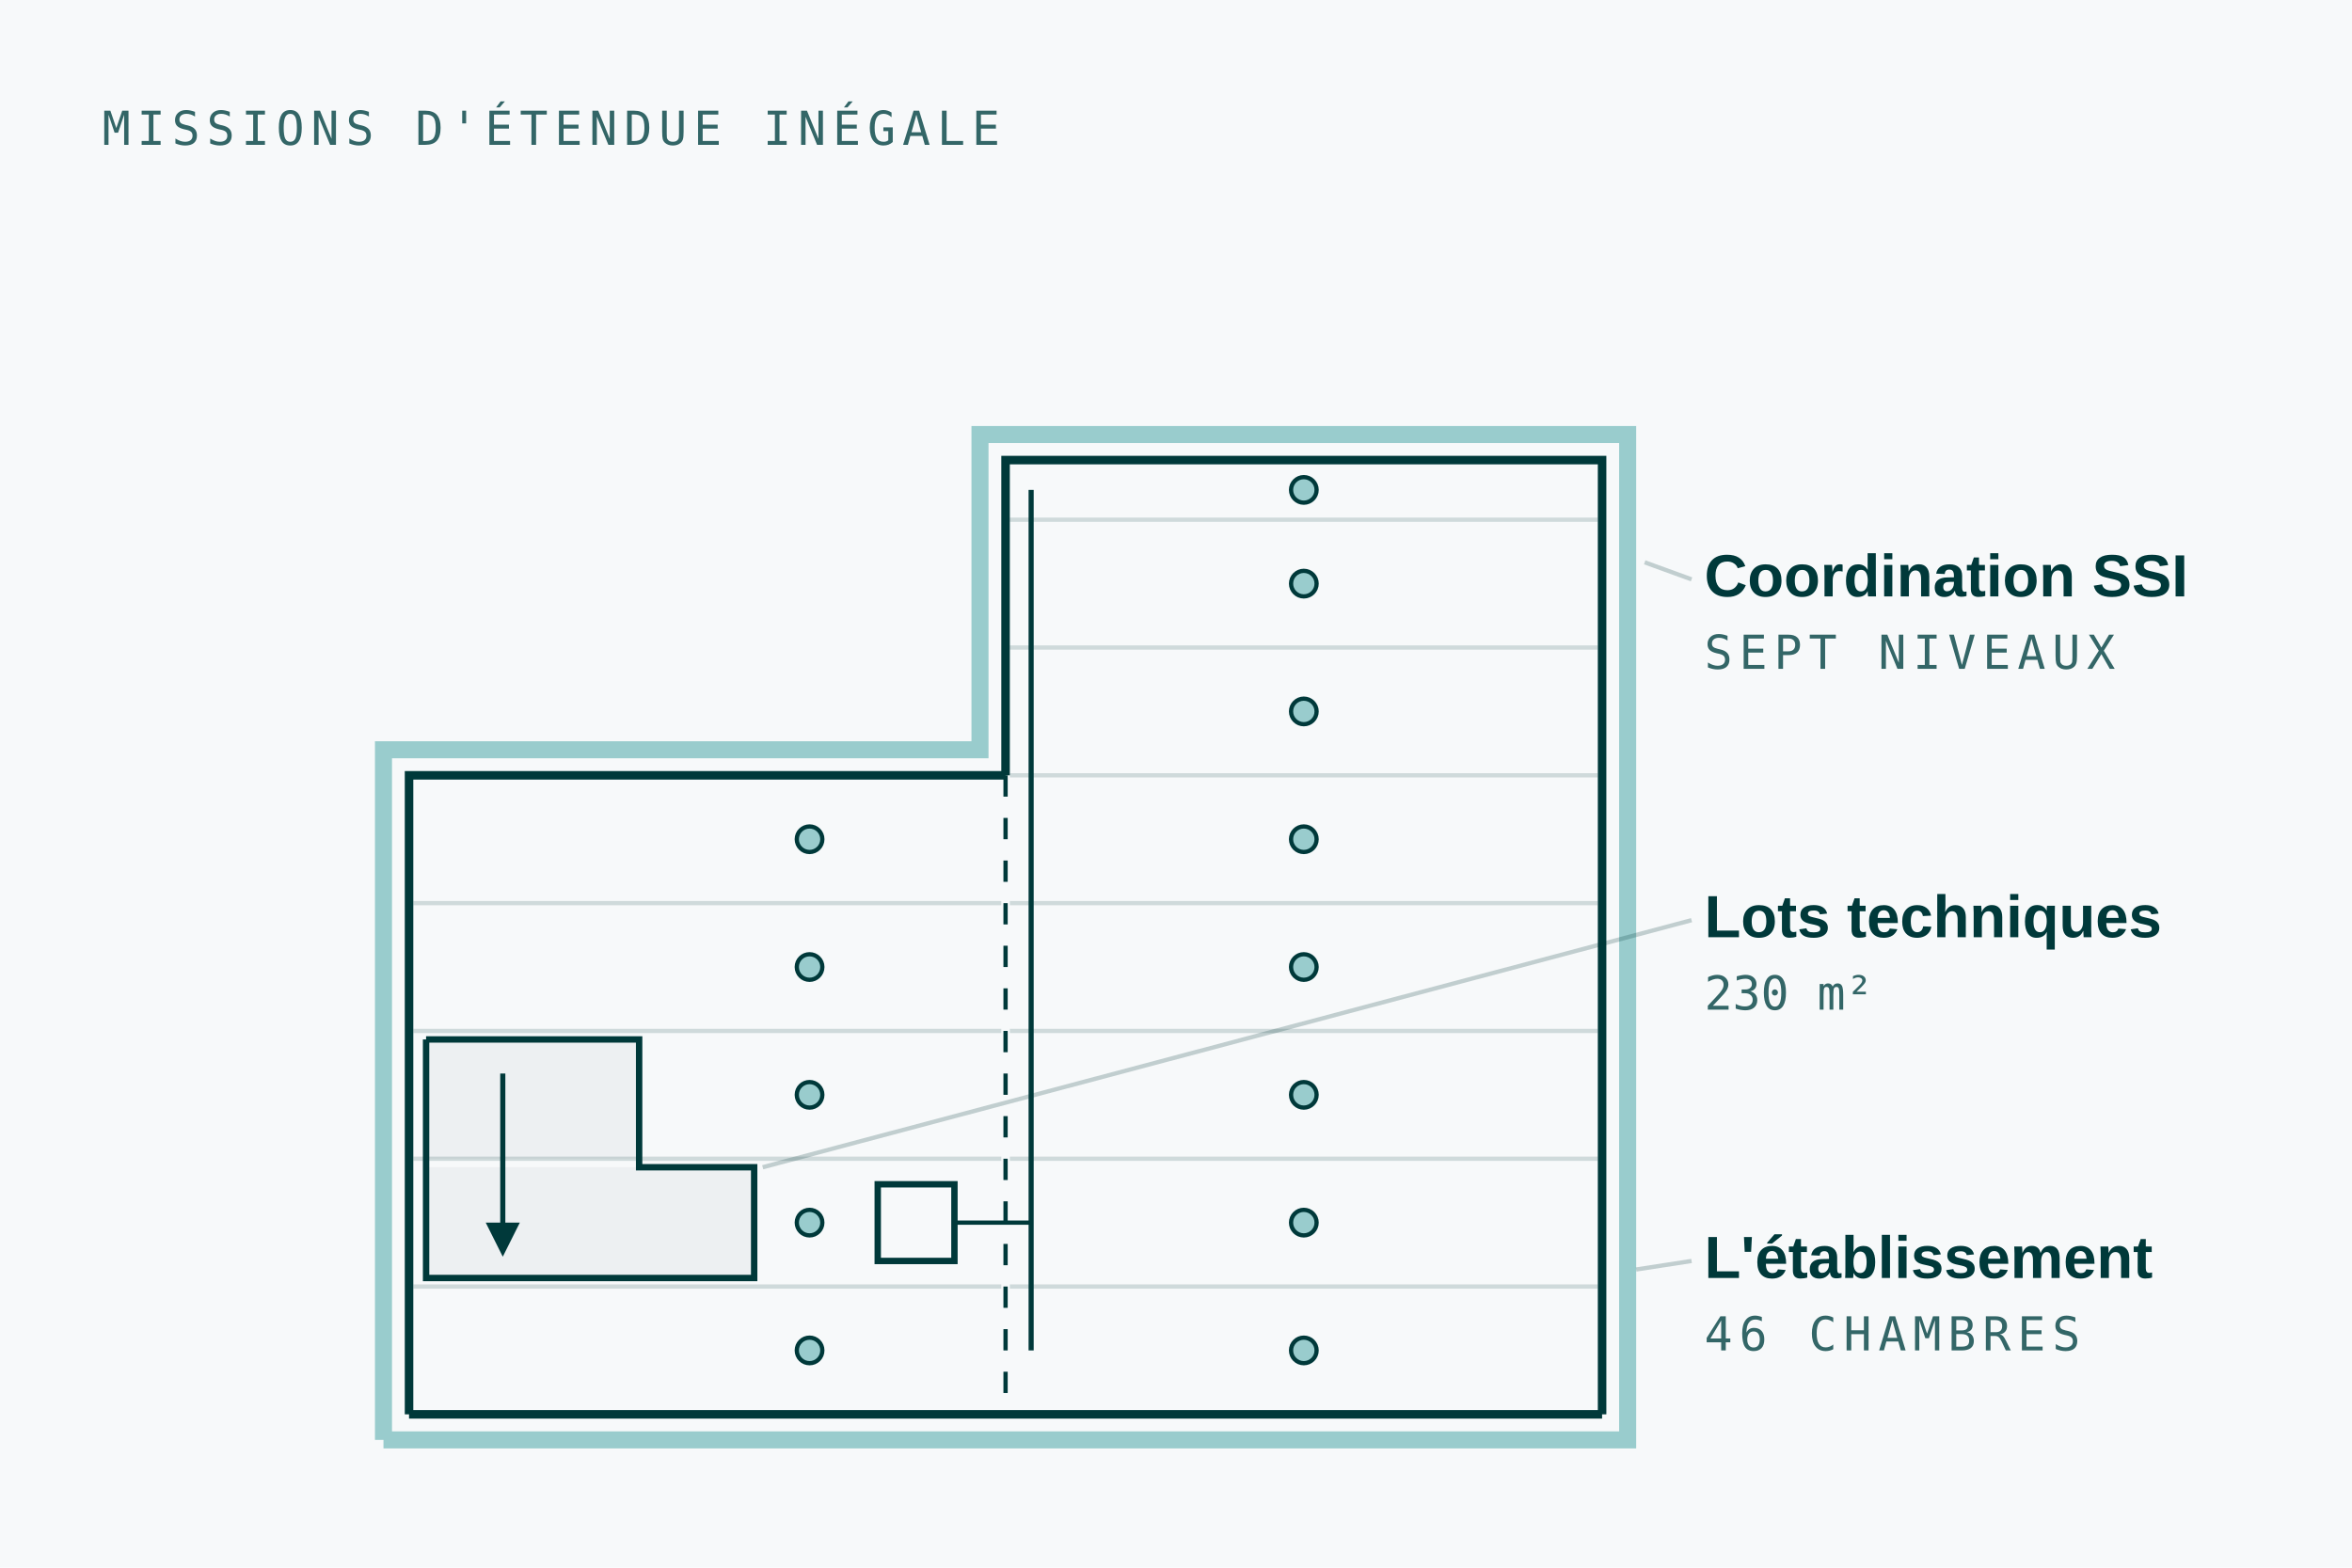
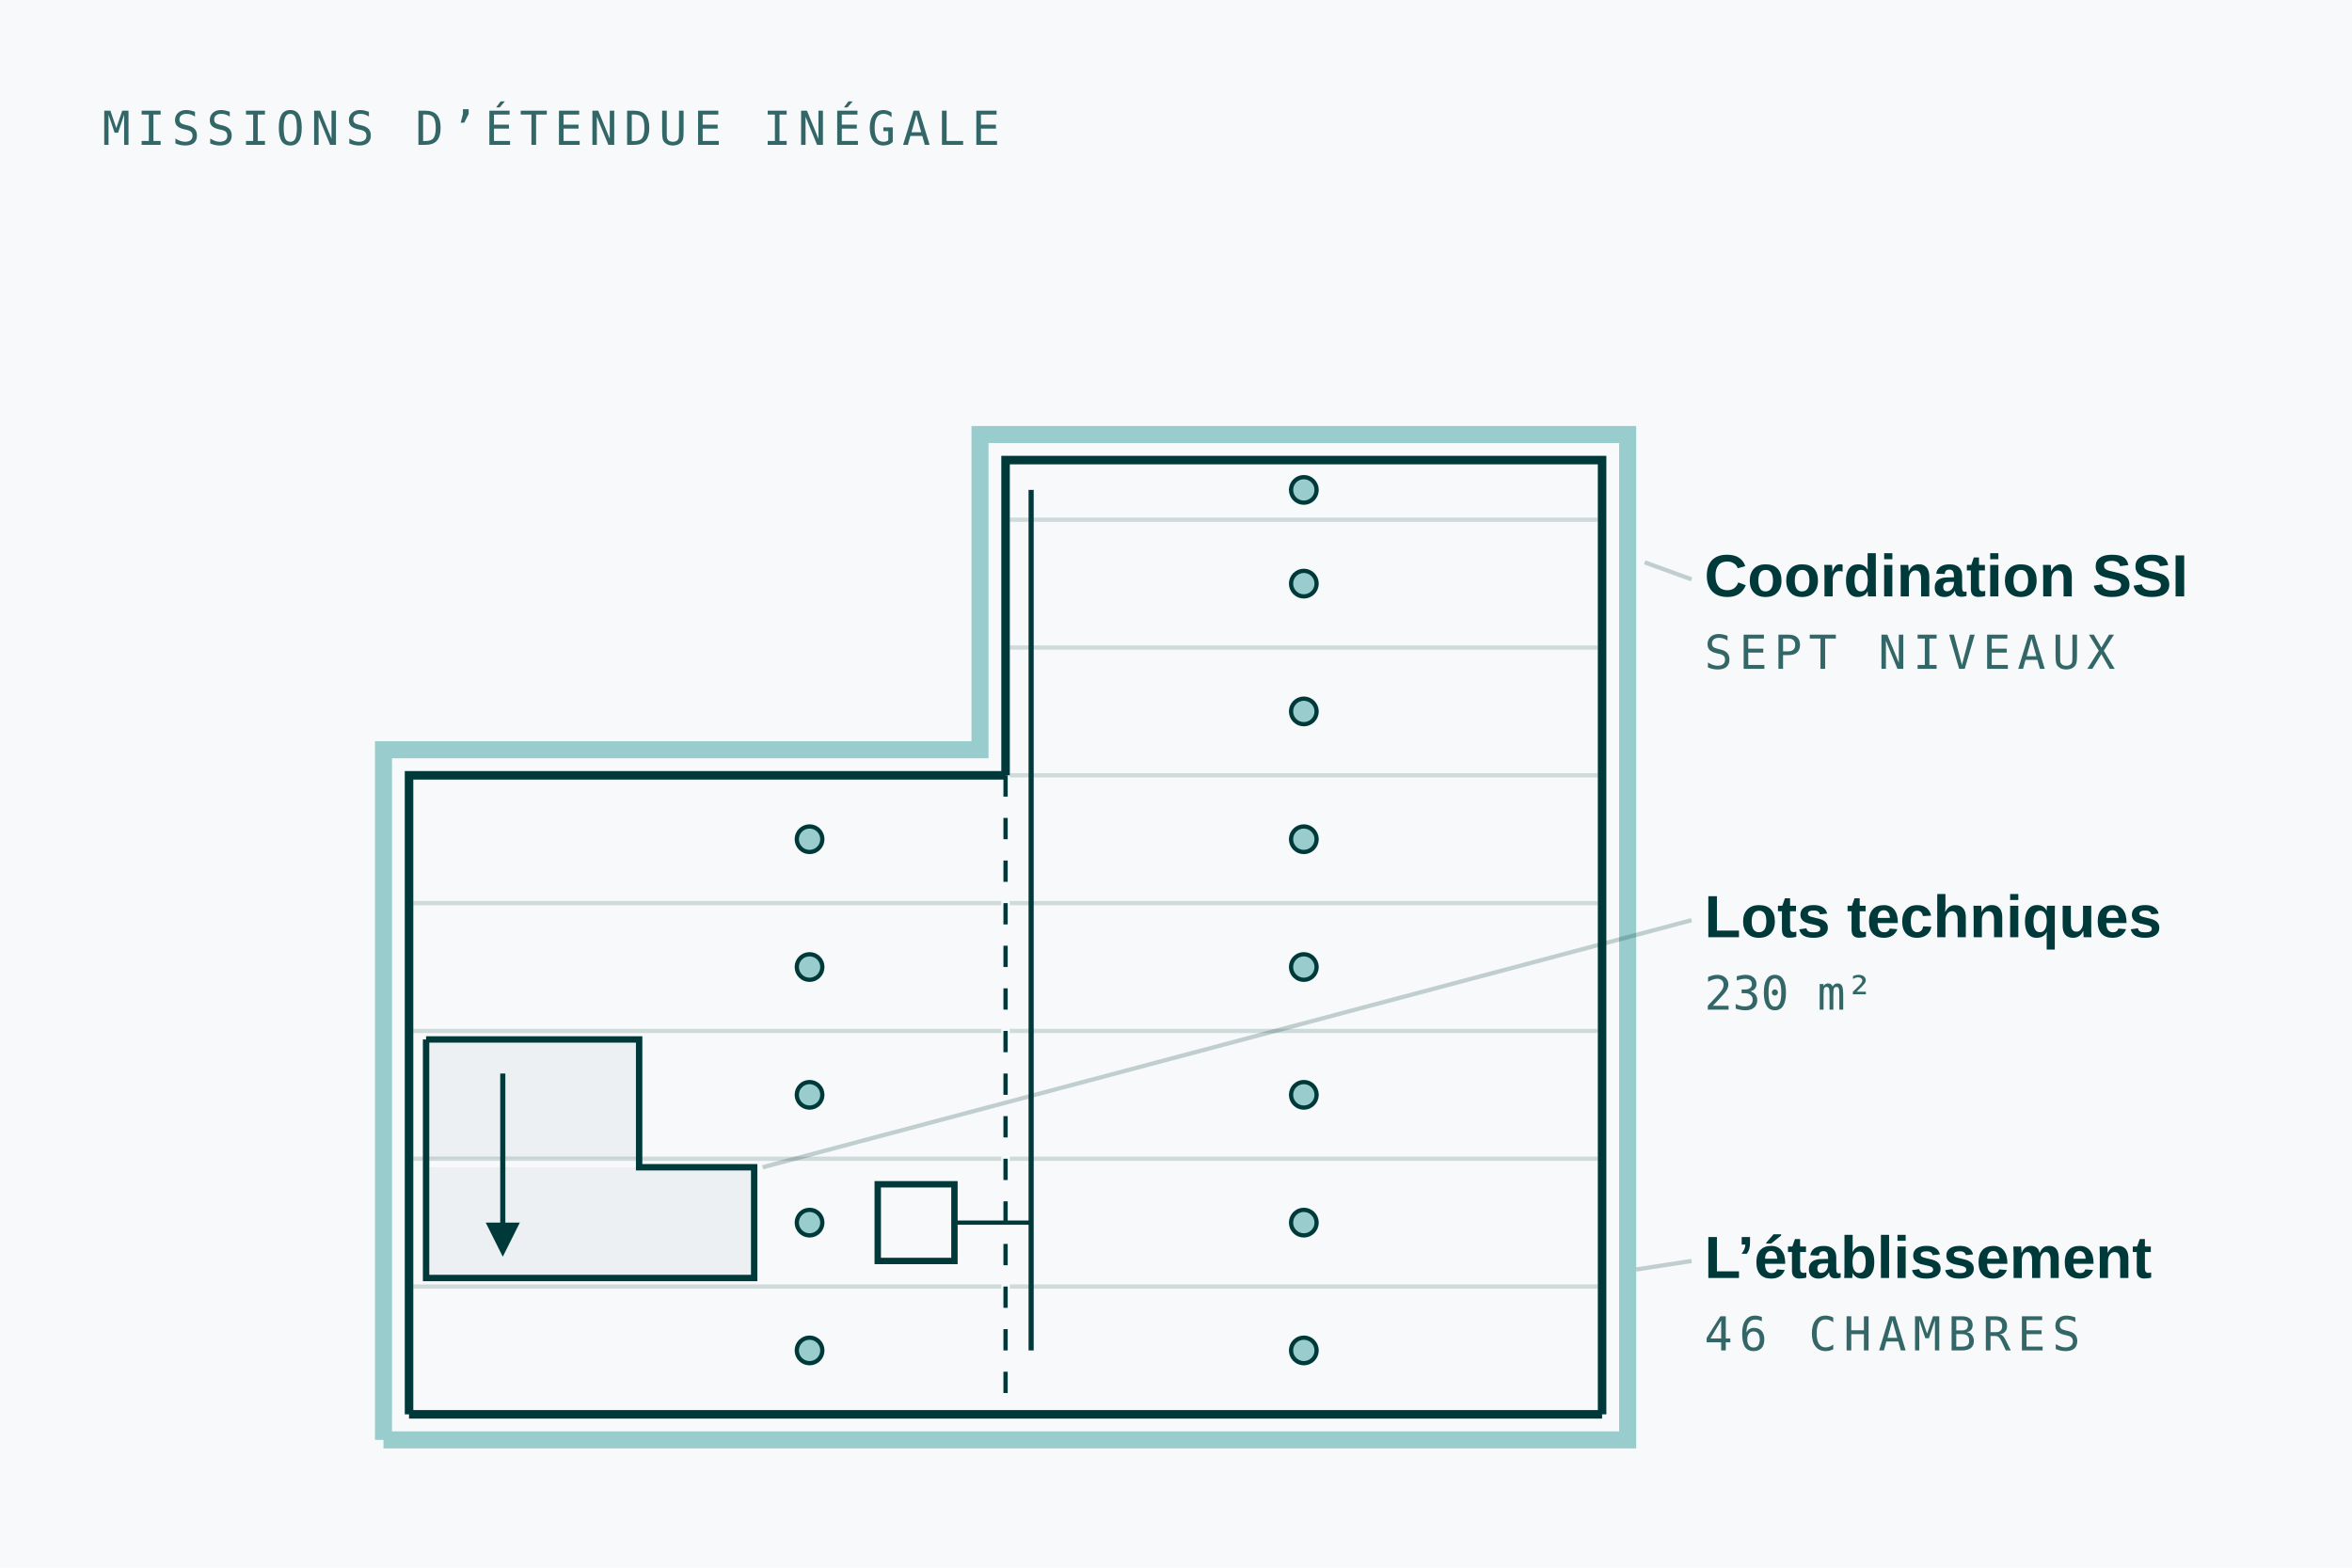
- <svg xmlns="http://www.w3.org/2000/svg" viewBox="0 0 552 368" preserveAspectRatio="xMidYMid meet" role="img" style="width:100%;height:auto;display:block" aria-label="Schéma de principe de la portée des deux missions : une coupe de sept niveaux à travers deux bâtiments accolés. La mission lots techniques est bornée à 230 m² — les services généraux du rez-de-chaussée et quatre chambres créées au premier étage — quand la coordination du système de sécurité incendie couvre l'établissement entier : un système unique de catégorie A, adressable, une détection généralisée jusqu'aux combles, une seule zone d'alarme sans temporisation.">
+ <svg xmlns="http://www.w3.org/2000/svg" viewBox="0 0 552 368" preserveAspectRatio="xMidYMid meet" role="img" style="width:100%;height:auto;display:block" aria-label="Schéma de principe de la portée des deux missions : une coupe de sept niveaux à travers deux bâtiments accolés. La mission lots techniques est bornée à 230 m² — les services généraux du rez-de-chaussée et quatre chambres créées au premier étage — quand la coordination du système de sécurité incendie couvre l’établissement entier : un système unique de catégorie A, adressable, une détection généralisée jusqu’aux combles, une seule zone d’alarme sans temporisation.">
  <style>
  .c-profond { fill: var(--color-profond, #001718); }
  .c-encre { fill: var(--color-encre, #00393A); }
  .c-pivot { fill: var(--color-pivot, #336667); }
  .c-clair { fill: var(--color-clair, #99CCCD); }
  .c-voile { fill: var(--color-voile, #E1F4F4); }
  .c-papier { fill: var(--color-papier, #F7F9FA); }
  .c-calcaire { fill: var(--color-calcaire, #EDF0F2); }
  .c-filet-1 { fill: var(--color-filet-1, #00393A38); }
  .c-filet-2 { fill: var(--color-filet-2, #00393A29); }
  .c-filet-3 { fill: var(--color-filet-3, #00393A1F); }
  .s-filet-1 { stroke: var(--color-filet-1, #00393A38); }
  .s-filet-2 { stroke: var(--color-filet-2, #00393A29); }
  .s-filet-3 { stroke: var(--color-filet-3, #00393A1F); }
  .s-encre { stroke: var(--color-encre, #00393A); }
  .s-clair { stroke: var(--color-clair, #99CCCD); }
  .t-sans { font-family: "Archivo Variable", Archivo, "Helvetica Neue", Arial, sans-serif; }
  .t-mono { font-family: "IBM Plex Mono", ui-monospace, monospace; }
</style>
  <rect x="0.00" y="0.00" width="552.00" height="368.00" class="c-papier" fill="#F7F9FA" />
-   <text x="24.00" y="34.00" class="t-mono c-pivot" fill="#336667" font-family="&quot;IBM Plex Mono&quot;, ui-monospace, monospace" font-size="11" font-weight="500" letter-spacing="1.54">MISSIONS D'ÉTENDUE INÉGALE</text>
+   <text x="24.00" y="34.00" class="t-mono c-pivot" fill="#336667" font-family="&quot;IBM Plex Mono&quot;, ui-monospace, monospace" font-size="11" font-weight="500" letter-spacing="1.54">MISSIONS D’ÉTENDUE INÉGALE</text>
  <rect x="100.00" y="244.00" width="50.00" height="28.00" class="c-calcaire" fill="#EDF0F2" />
  <rect x="100.00" y="274.00" width="77.00" height="26.00" class="c-calcaire" fill="#EDF0F2" />
  <path d="M 97.00 212.00 L 235.00 212.00" fill="none" class="s-filet-2" stroke="#00393A29" stroke-width="1" />
  <path d="M 97.00 242.00 L 235.00 242.00" fill="none" class="s-filet-2" stroke="#00393A29" stroke-width="1" />
  <path d="M 97.00 272.00 L 235.00 272.00" fill="none" class="s-filet-2" stroke="#00393A29" stroke-width="1" />
  <path d="M 97.00 302.00 L 235.00 302.00" fill="none" class="s-filet-2" stroke="#00393A29" stroke-width="1" />
  <path d="M 237.00 122.00 L 375.00 122.00" fill="none" class="s-filet-2" stroke="#00393A29" stroke-width="1" />
  <path d="M 237.00 152.00 L 375.00 152.00" fill="none" class="s-filet-2" stroke="#00393A29" stroke-width="1" />
  <path d="M 237.00 182.00 L 375.00 182.00" fill="none" class="s-filet-2" stroke="#00393A29" stroke-width="1" />
  <path d="M 237.00 212.00 L 375.00 212.00" fill="none" class="s-filet-2" stroke="#00393A29" stroke-width="1" />
  <path d="M 237.00 242.00 L 375.00 242.00" fill="none" class="s-filet-2" stroke="#00393A29" stroke-width="1" />
  <path d="M 237.00 272.00 L 375.00 272.00" fill="none" class="s-filet-2" stroke="#00393A29" stroke-width="1" />
  <path d="M 237.00 302.00 L 375.00 302.00" fill="none" class="s-filet-2" stroke="#00393A29" stroke-width="1" />
  <path d="M 96.00 332.00 L 96.00 182.00 L 236.00 182.00" fill="none" class="s-encre" stroke="#00393A" stroke-width="2" />
  <path d="M 236.00 182.00 L 236.00 108.00 L 376.00 108.00 L 376.00 332.00" fill="none" class="s-encre" stroke="#00393A" stroke-width="2" />
  <path d="M 96.00 332.00 L 376.00 332.00" fill="none" class="s-encre" stroke="#00393A" stroke-width="2" />
  <path d="M 236.00 182.00 L 236.00 332.00" fill="none" class="s-encre" stroke="#00393A" stroke-width="1" stroke-dasharray="5 5" />
  <path d="M 100.00 244.00 L 150.00 244.00 L 150.00 274.00 L 177.00 274.00 L 177.00 300.00 L 100.00 300.00 L 100.00 244.00" fill="none" class="s-encre" stroke="#00393A" stroke-width="1.5" />
  <path d="M 118.00 252.00 L 118.00 288.00" fill="none" class="s-encre" stroke="#00393A" stroke-width="1.2" />
  <path d="M 118.00 295.00 L 114.00 287.00 L 122.00 287.00 Z" class="c-encre" fill="#00393A" />
  <path d="M 90.00 338.00 L 90.00 176.00 L 230.00 176.00 L 230.00 102.00 L 382.00 102.00 L 382.00 338.00 L 90.00 338.00" fill="none" class="s-clair" stroke="#99CCCD" stroke-width="4" />
  <rect x="206.00" y="278.00" width="18.00" height="18.00" class="c-papier s-encre" fill="#F7F9FA" stroke="#00393A" stroke-width="1.5" />
  <path d="M 224.00 287.00 L 242.00 287.00" fill="none" class="s-encre" stroke="#00393A" stroke-width="1" />
  <path d="M 242.00 115.00 L 242.00 317.00" fill="none" class="s-encre" stroke="#00393A" stroke-width="1.2" />
  <circle cx="190.00" cy="317.00" r="3.00" class="c-clair s-encre" fill="#99CCCD" stroke="#00393A" stroke-width="1" />
  <circle cx="190.00" cy="287.00" r="3.00" class="c-clair s-encre" fill="#99CCCD" stroke="#00393A" stroke-width="1" />
  <circle cx="190.00" cy="257.00" r="3.00" class="c-clair s-encre" fill="#99CCCD" stroke="#00393A" stroke-width="1" />
  <circle cx="190.00" cy="227.00" r="3.00" class="c-clair s-encre" fill="#99CCCD" stroke="#00393A" stroke-width="1" />
  <circle cx="190.00" cy="197.00" r="3.00" class="c-clair s-encre" fill="#99CCCD" stroke="#00393A" stroke-width="1" />
  <circle cx="306.00" cy="317.00" r="3.00" class="c-clair s-encre" fill="#99CCCD" stroke="#00393A" stroke-width="1" />
  <circle cx="306.00" cy="287.00" r="3.00" class="c-clair s-encre" fill="#99CCCD" stroke="#00393A" stroke-width="1" />
  <circle cx="306.00" cy="257.00" r="3.00" class="c-clair s-encre" fill="#99CCCD" stroke="#00393A" stroke-width="1" />
  <circle cx="306.00" cy="227.00" r="3.00" class="c-clair s-encre" fill="#99CCCD" stroke="#00393A" stroke-width="1" />
  <circle cx="306.00" cy="197.00" r="3.00" class="c-clair s-encre" fill="#99CCCD" stroke="#00393A" stroke-width="1" />
  <circle cx="306.00" cy="167.00" r="3.00" class="c-clair s-encre" fill="#99CCCD" stroke="#00393A" stroke-width="1" />
  <circle cx="306.00" cy="137.00" r="3.00" class="c-clair s-encre" fill="#99CCCD" stroke="#00393A" stroke-width="1" />
  <circle cx="306.00" cy="115.00" r="3.00" class="c-clair s-encre" fill="#99CCCD" stroke="#00393A" stroke-width="1" />
  <text x="400.00" y="140.00" class="t-sans c-encre" fill="#00393A" font-family="&quot;Archivo Variable&quot;, Archivo, &quot;Helvetica Neue&quot;, Arial, sans-serif" font-size="14" font-weight="600" font-variation-settings="'wdth' 112, 'wght' 600">Coordination SSI</text>
  <text x="400.00" y="157.00" class="t-mono c-pivot" fill="#336667" font-family="&quot;IBM Plex Mono&quot;, ui-monospace, monospace" font-size="11" font-weight="500" letter-spacing="1.54">SEPT NIVEAUX</text>
  <path d="M 397.00 136.00 L 386.00 132.00" fill="none" class="s-filet-1" stroke="#00393A38" stroke-width="1" />
  <text x="400.00" y="220.00" class="t-sans c-encre" fill="#00393A" font-family="&quot;Archivo Variable&quot;, Archivo, &quot;Helvetica Neue&quot;, Arial, sans-serif" font-size="14" font-weight="600" font-variation-settings="'wdth' 112, 'wght' 600">Lots techniques</text>
  <text x="400.00" y="237.00" class="t-mono c-pivot" fill="#336667" font-family="&quot;IBM Plex Mono&quot;, ui-monospace, monospace" font-size="11" font-weight="500" font-variant-numeric="tabular-nums">230 m²</text>
  <path d="M 397.00 216.00 L 179.00 274.00" fill="none" class="s-filet-1" stroke="#00393A38" stroke-width="1" />
-   <text x="400.00" y="300.00" class="t-sans c-encre" fill="#00393A" font-family="&quot;Archivo Variable&quot;, Archivo, &quot;Helvetica Neue&quot;, Arial, sans-serif" font-size="14" font-weight="600" font-variation-settings="'wdth' 112, 'wght' 600">L'établissement</text>
+   <text x="400.00" y="300.00" class="t-sans c-encre" fill="#00393A" font-family="&quot;Archivo Variable&quot;, Archivo, &quot;Helvetica Neue&quot;, Arial, sans-serif" font-size="14" font-weight="600" font-variation-settings="'wdth' 112, 'wght' 600">L’établissement</text>
  <text x="400.00" y="317.00" class="t-mono c-pivot" fill="#336667" font-family="&quot;IBM Plex Mono&quot;, ui-monospace, monospace" font-size="11" font-weight="500" letter-spacing="1.54">46 CHAMBRES</text>
  <path d="M 397.00 296.00 L 384.00 298.00" fill="none" class="s-filet-1" stroke="#00393A38" stroke-width="1" />
</svg>
